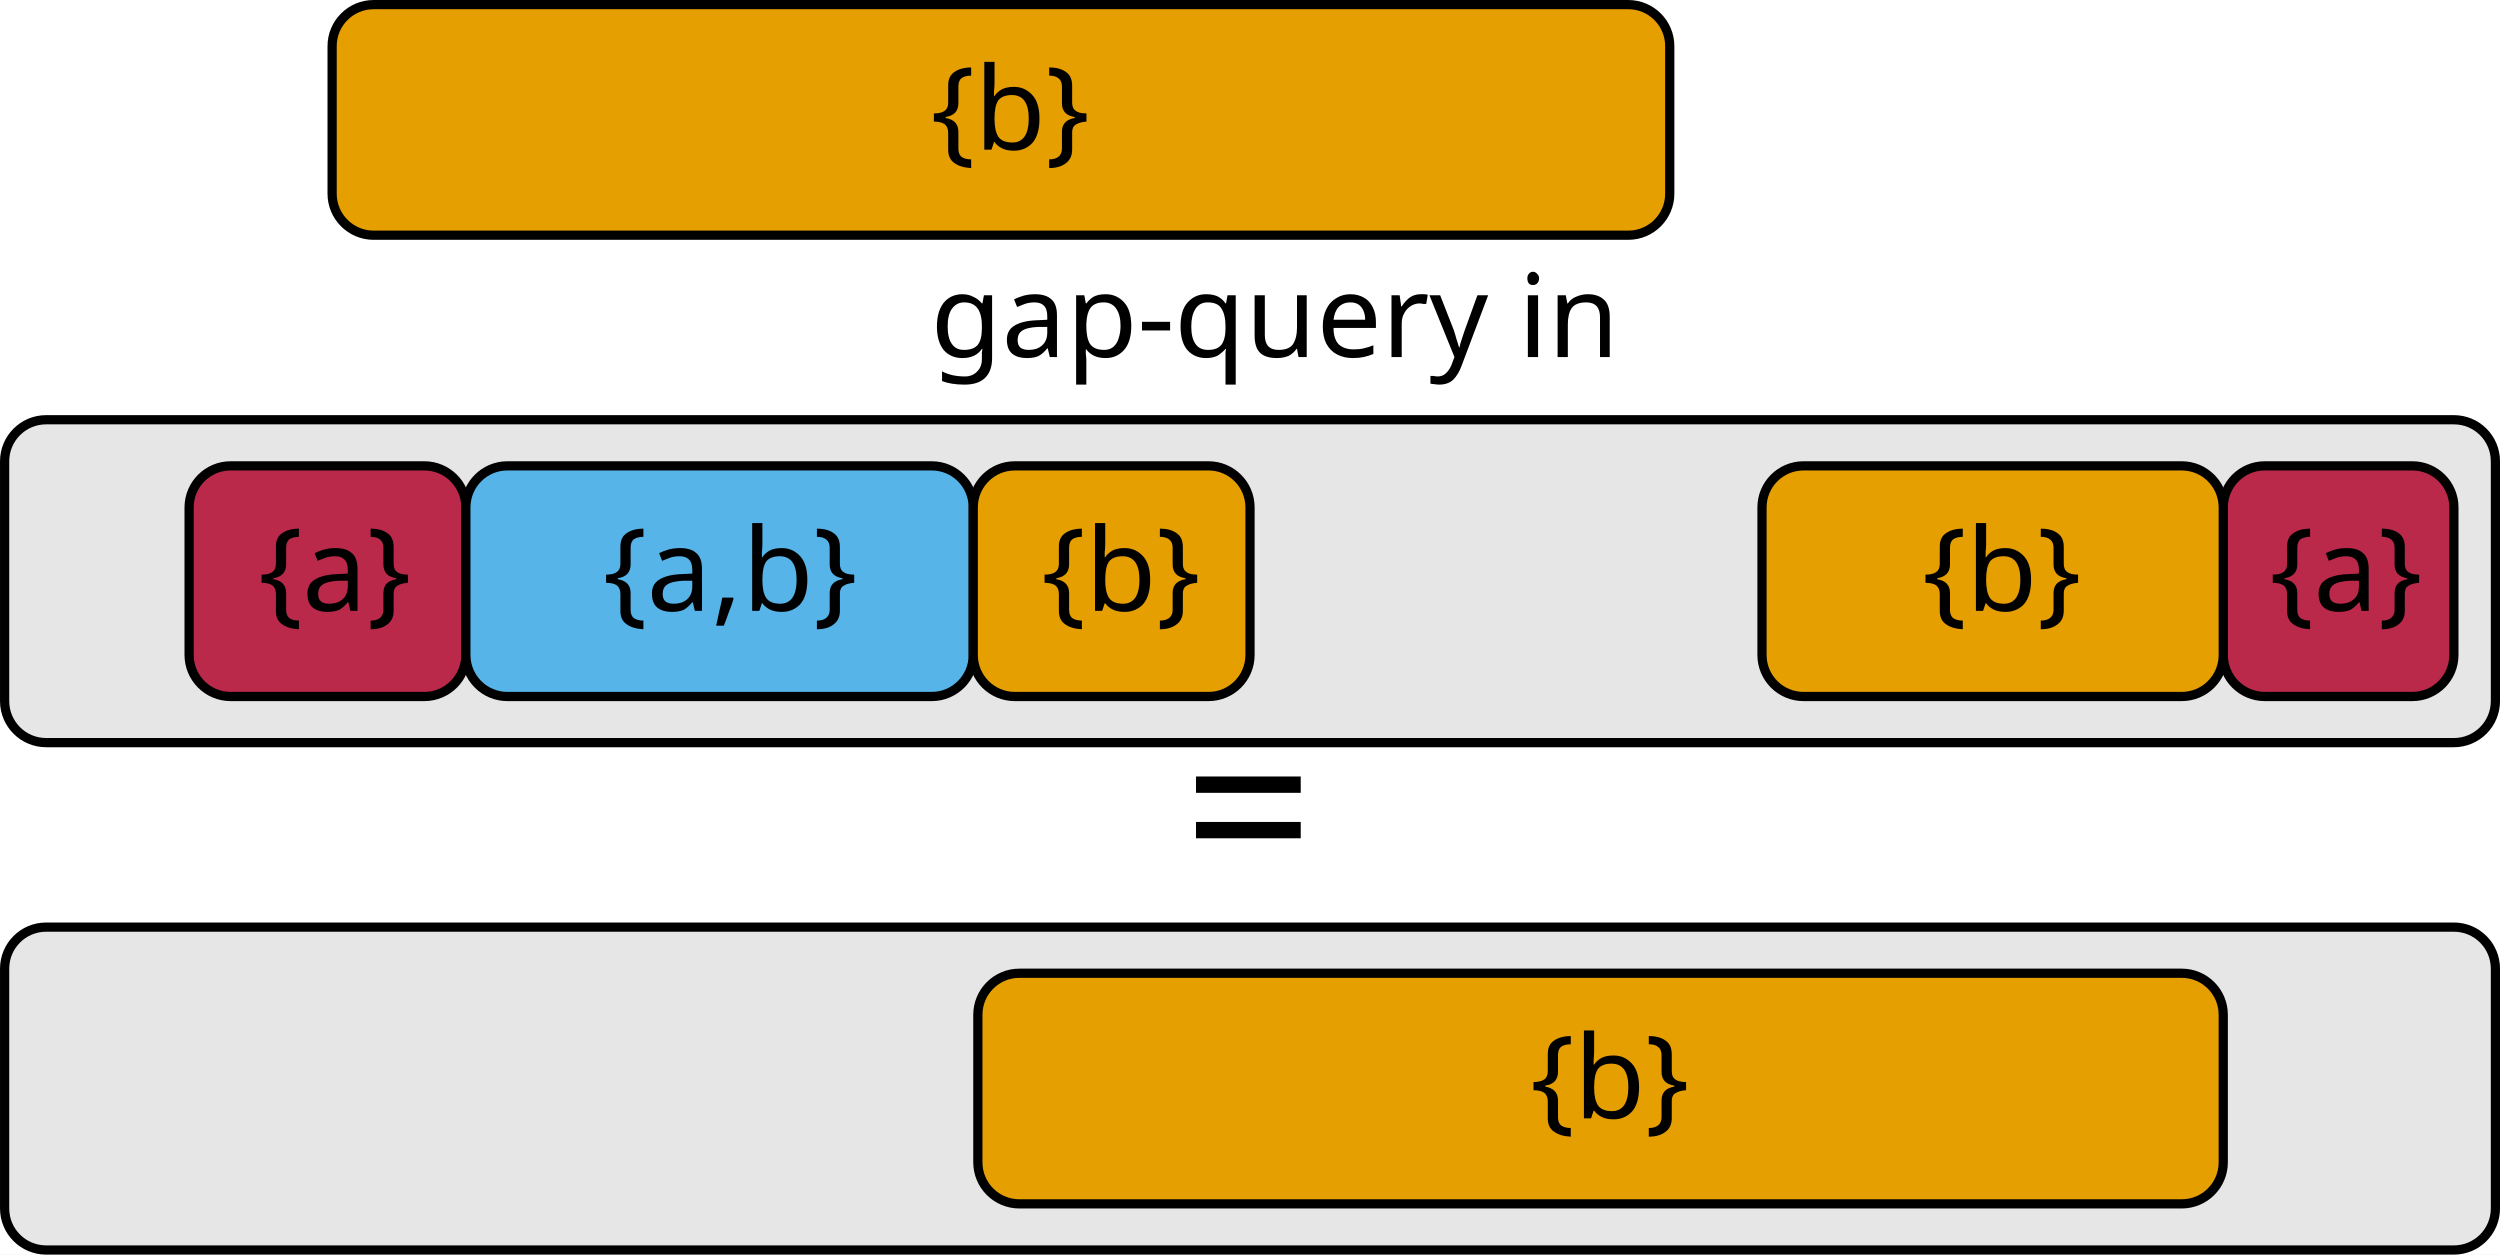
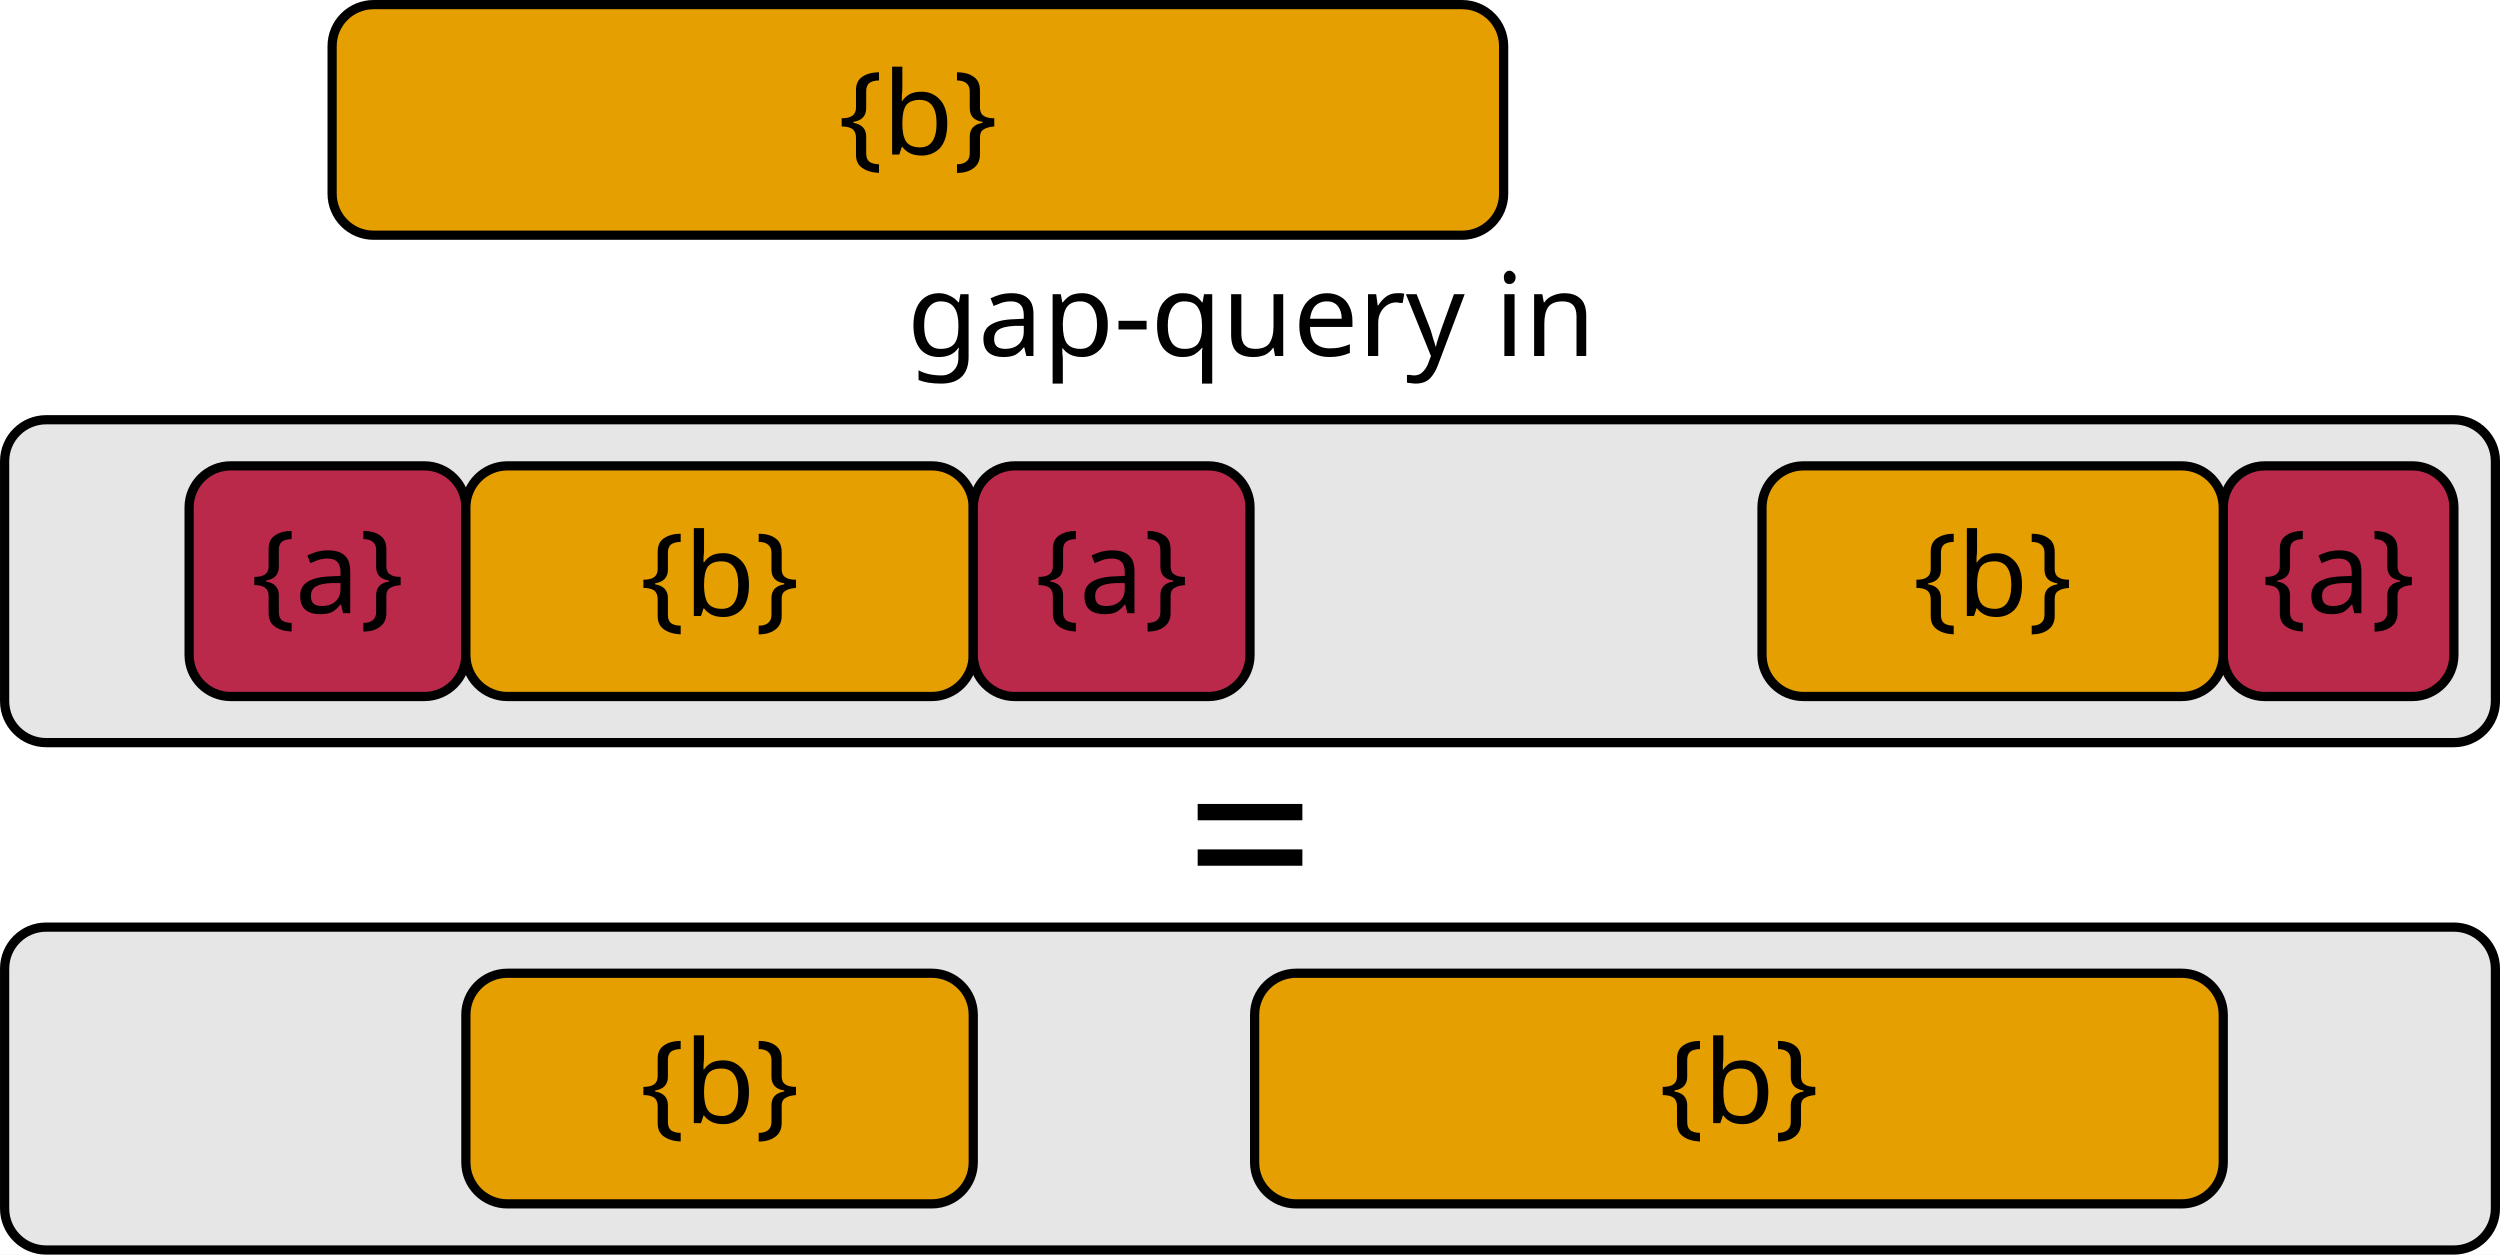
<svg xmlns="http://www.w3.org/2000/svg" width="76.482mm" height="38.382mm" viewBox="0 0 76.482 38.382" version="1.1" id="svg1695">
  <defs id="defs1692" />
  <g id="layer1" transform="translate(-31.50051,-154.9989)">
    <rect style="fill:#ffffff;stroke-width:0.265" id="rect1858" width="76.482" height="38.382" x="31.501" y="154.999" />
    <rect ry="1.27" y="167.84" x="31.642" height="9.878" width="76.2" id="rect4531" style="fill:#e6e6e6;fill-opacity:1;fill-rule:evenodd;stroke:#000000;stroke-width:0.282px;stroke-linecap:butt;stroke-linejoin:miter;stroke-opacity:1" />
    <rect ry="1.27" y="169.251" x="37.286" height="7.056" width="8.467" id="rect4533" style="color:#000000;clip-rule:nonzero;display:inline;overflow:visible;visibility:visible;isolation:auto;mix-blend-mode:normal;color-interpolation:sRGB;color-interpolation-filters:linearRGB;solid-color:#000000;solid-opacity:1;fill:#ba2949;fill-opacity:1;fill-rule:evenodd;stroke:#000000;stroke-width:0.282px;stroke-linecap:butt;stroke-linejoin:miter;stroke-miterlimit:4;stroke-dasharray:none;stroke-dashoffset:0;stroke-opacity:1;color-rendering:auto;image-rendering:auto;shape-rendering:auto;text-rendering:auto;enable-background:accumulate" />
-     <rect ry="1.27" y="169.251" x="45.753" height="7.056" width="15.522" id="rect4535" style="color:#000000;clip-rule:nonzero;display:inline;overflow:visible;visibility:visible;isolation:auto;mix-blend-mode:normal;color-interpolation:sRGB;color-interpolation-filters:linearRGB;solid-color:#000000;solid-opacity:1;fill:#56b4e9;fill-opacity:1;fill-rule:evenodd;stroke:#000000;stroke-width:0.282px;stroke-linecap:butt;stroke-linejoin:miter;stroke-miterlimit:4;stroke-dasharray:none;stroke-dashoffset:0;stroke-opacity:1;color-rendering:auto;image-rendering:auto;shape-rendering:auto;text-rendering:auto;enable-background:accumulate" />
-     <rect ry="1.27" y="169.251" x="61.275" height="7.056" width="8.467" id="rect4537" style="color:#000000;clip-rule:nonzero;display:inline;overflow:visible;visibility:visible;isolation:auto;mix-blend-mode:normal;color-interpolation:sRGB;color-interpolation-filters:linearRGB;solid-color:#000000;solid-opacity:1;fill:#e69f00;fill-opacity:1;fill-rule:evenodd;stroke:#000000;stroke-width:0.282px;stroke-linecap:butt;stroke-linejoin:miter;stroke-miterlimit:4;stroke-dasharray:none;stroke-dashoffset:0;stroke-opacity:1;color-rendering:auto;image-rendering:auto;shape-rendering:auto;text-rendering:auto;enable-background:accumulate" />
+     <rect ry="1.27" y="169.251" x="45.753" height="7.056" width="15.522" id="rect4535" style="color:#000000;clip-rule:nonzero;display:inline;overflow:visible;visibility:visible;isolation:auto;mix-blend-mode:normal;color-interpolation:sRGB;color-interpolation-filters:linearRGB;solid-color:#000000;solid-opacity:1;fill:#e69f00;fill-opacity:1;fill-rule:evenodd;stroke:#000000;stroke-width:0.282px;stroke-linecap:butt;stroke-linejoin:miter;stroke-miterlimit:4;stroke-dasharray:none;stroke-dashoffset:0;stroke-opacity:1;color-rendering:auto;image-rendering:auto;shape-rendering:auto;text-rendering:auto;enable-background:accumulate" />
+     <rect ry="1.27" y="169.251" x="61.275" height="7.056" width="8.467" id="rect4537" style="color:#000000;clip-rule:nonzero;display:inline;overflow:visible;visibility:visible;isolation:auto;mix-blend-mode:normal;color-interpolation:sRGB;color-interpolation-filters:linearRGB;solid-color:#000000;solid-opacity:1;fill:#ba2949;fill-opacity:1;fill-rule:evenodd;stroke:#000000;stroke-width:0.282px;stroke-linecap:butt;stroke-linejoin:miter;stroke-miterlimit:4;stroke-dasharray:none;stroke-dashoffset:0;stroke-opacity:1;color-rendering:auto;image-rendering:auto;shape-rendering:auto;text-rendering:auto;enable-background:accumulate" />
    <rect ry="1.27" y="169.251" x="99.516" height="7.056" width="7.056" id="rect4539" style="color:#000000;clip-rule:nonzero;display:inline;overflow:visible;visibility:visible;isolation:auto;mix-blend-mode:normal;color-interpolation:sRGB;color-interpolation-filters:linearRGB;solid-color:#000000;solid-opacity:1;fill:#ba2949;fill-opacity:1;fill-rule:evenodd;stroke:#000000;stroke-width:0.282px;stroke-linecap:butt;stroke-linejoin:miter;stroke-miterlimit:4;stroke-dasharray:none;stroke-dashoffset:0;stroke-opacity:1;color-rendering:auto;image-rendering:auto;shape-rendering:auto;text-rendering:auto;enable-background:accumulate" />
    <rect ry="1.27" y="183.362" x="31.642" height="9.878" width="76.2" id="rect4541" style="fill:#e6e6e6;fill-opacity:1;fill-rule:evenodd;stroke:#000000;stroke-width:0.282px;stroke-linecap:butt;stroke-linejoin:miter;stroke-opacity:1" />
-     <rect ry="1.27" y="155.14" x="41.661" height="7.055" width="40.922" id="rect4551" style="color:#000000;clip-rule:nonzero;display:inline;overflow:visible;visibility:visible;isolation:auto;mix-blend-mode:normal;color-interpolation:sRGB;color-interpolation-filters:linearRGB;solid-color:#000000;solid-opacity:1;fill:#e69f00;fill-opacity:1;fill-rule:evenodd;stroke:#000000;stroke-width:0.282px;stroke-linecap:butt;stroke-linejoin:miter;stroke-miterlimit:4;stroke-dasharray:none;stroke-dashoffset:0;stroke-opacity:1;color-rendering:auto;image-rendering:auto;shape-rendering:auto;text-rendering:auto;enable-background:accumulate" />
+     <rect ry="1.27" y="155.14" x="41.661" height="7.055" width="35.84" id="rect4551" style="color:#000000;clip-rule:nonzero;display:inline;overflow:visible;visibility:visible;isolation:auto;mix-blend-mode:normal;color-interpolation:sRGB;color-interpolation-filters:linearRGB;solid-color:#000000;solid-opacity:1;fill:#e69f00;fill-opacity:1;fill-rule:evenodd;stroke:#000000;stroke-width:0.282px;stroke-linecap:butt;stroke-linejoin:miter;stroke-miterlimit:4;stroke-dasharray:none;stroke-dashoffset:0;stroke-opacity:1;color-rendering:auto;image-rendering:auto;shape-rendering:auto;text-rendering:auto;enable-background:accumulate" />
    <rect style="color:#000000;clip-rule:nonzero;display:inline;overflow:visible;visibility:visible;isolation:auto;mix-blend-mode:normal;color-interpolation:sRGB;color-interpolation-filters:linearRGB;solid-color:#000000;solid-opacity:1;fill:#e69f00;fill-opacity:1;fill-rule:evenodd;stroke:#000000;stroke-width:0.282px;stroke-linecap:butt;stroke-linejoin:miter;stroke-miterlimit:4;stroke-dasharray:none;stroke-dashoffset:0;stroke-opacity:1;color-rendering:auto;image-rendering:auto;shape-rendering:auto;text-rendering:auto;enable-background:accumulate" id="rect4557" width="14.111" height="7.056" x="85.405" y="169.251" ry="1.27" />
-     <rect style="color:#000000;clip-rule:nonzero;display:inline;overflow:visible;visibility:visible;isolation:auto;mix-blend-mode:normal;color-interpolation:sRGB;color-interpolation-filters:linearRGB;solid-color:#000000;solid-opacity:1;fill:#e69f00;fill-opacity:1;fill-rule:evenodd;stroke:#000000;stroke-width:0.282px;stroke-linecap:butt;stroke-linejoin:miter;stroke-miterlimit:4;stroke-dasharray:none;stroke-dashoffset:0;stroke-opacity:1;color-rendering:auto;image-rendering:auto;shape-rendering:auto;text-rendering:auto;enable-background:accumulate" id="rect4559" width="38.1" height="7.056" x="61.416" y="184.773" ry="1.27" />
-     <text xml:space="preserve" style="font-style:normal;font-variant:normal;font-weight:normal;font-stretch:normal;font-size:6.99px;line-height:0%;font-family:sans-serif;-inkscape-font-specification:'sans-serif, Normal';font-variant-ligatures:normal;font-variant-caps:normal;font-variant-numeric:normal;font-variant-east-asian:normal;text-align:start;letter-spacing:0px;word-spacing:0px;writing-mode:lr-tb;text-anchor:start;fill:#000000;fill-opacity:1;stroke:none;stroke-width:0.559px;stroke-linecap:butt;stroke-linejoin:miter;stroke-opacity:1" x="67.701" y="182.162" id="text4936-9">
-       <tspan id="tspan4938-2" x="67.701" y="182.162" style="font-style:normal;font-variant:normal;font-weight:normal;font-stretch:normal;font-size:6.99px;line-height:1.25;font-family:sans-serif;-inkscape-font-specification:'sans-serif, Normal';font-variant-ligatures:normal;font-variant-caps:normal;font-variant-numeric:normal;font-variant-east-asian:normal;stroke-width:0.559px">=</tspan>
+     <rect style="color:#000000;clip-rule:nonzero;display:inline;overflow:visible;visibility:visible;isolation:auto;mix-blend-mode:normal;color-interpolation:sRGB;color-interpolation-filters:linearRGB;solid-color:#000000;solid-opacity:1;fill:#e69f00;fill-opacity:1;fill-rule:evenodd;stroke:#000000;stroke-width:0.282px;stroke-linecap:butt;stroke-linejoin:miter;stroke-miterlimit:4;stroke-dasharray:none;stroke-dashoffset:0;stroke-opacity:1;color-rendering:auto;image-rendering:auto;shape-rendering:auto;text-rendering:auto;enable-background:accumulate" id="rect4559" width="29.633" height="7.056" x="69.883" y="184.773" ry="1.27" />
+     <text xml:space="preserve" style="font-style:normal;font-variant:normal;font-weight:normal;font-stretch:normal;font-size:6.99px;line-height:0%;font-family:sans-serif;-inkscape-font-specification:'sans-serif, Normal';font-variant-ligatures:normal;font-variant-caps:normal;font-variant-numeric:normal;font-variant-east-asian:normal;text-align:start;letter-spacing:0px;word-spacing:0px;writing-mode:lr-tb;text-anchor:start;fill:#000000;fill-opacity:1;stroke:none;stroke-width:0.559px;stroke-linecap:butt;stroke-linejoin:miter;stroke-opacity:1" x="67.749" y="183.001" id="text4936-9">
+       <tspan id="tspan4938-2" x="67.749" y="183.001" style="font-style:normal;font-variant:normal;font-weight:normal;font-stretch:normal;font-size:6.99px;line-height:1.25;font-family:sans-serif;-inkscape-font-specification:'sans-serif, Normal';font-variant-ligatures:normal;font-variant-caps:normal;font-variant-numeric:normal;font-variant-east-asian:normal;stroke-width:0.559px">=</tspan>
    </text>
-     <text xml:space="preserve" style="font-style:normal;font-variant:normal;font-weight:normal;font-stretch:normal;font-size:3.528px;line-height:0%;font-family:sans-serif;-inkscape-font-specification:'sans-serif, Normal';font-variant-ligatures:normal;font-variant-caps:normal;font-variant-numeric:normal;font-variant-east-asian:normal;text-align:start;letter-spacing:0px;word-spacing:0px;writing-mode:lr-tb;text-anchor:start;fill:#000000;fill-opacity:1;stroke:none;stroke-width:0.282px;stroke-linecap:butt;stroke-linejoin:miter;stroke-opacity:1" x="59.977" y="165.919" id="text4940-9">
-       <tspan id="tspan4942-8" x="59.977" y="165.919" style="font-style:normal;font-variant:normal;font-weight:normal;font-stretch:normal;font-size:3.528px;line-height:1.25;font-family:sans-serif;-inkscape-font-specification:'sans-serif, Normal';font-variant-ligatures:normal;font-variant-caps:normal;font-variant-numeric:normal;font-variant-east-asian:normal;stroke-width:0.282px">gap-query in</tspan>
+     <text xml:space="preserve" style="font-style:normal;font-variant:normal;font-weight:normal;font-stretch:normal;font-size:3.528px;line-height:0%;font-family:sans-serif;-inkscape-font-specification:'sans-serif, Normal';font-variant-ligatures:normal;font-variant-caps:normal;font-variant-numeric:normal;font-variant-east-asian:normal;text-align:start;letter-spacing:0px;word-spacing:0px;writing-mode:lr-tb;text-anchor:start;fill:#000000;fill-opacity:1;stroke:none;stroke-width:0.282px;stroke-linecap:butt;stroke-linejoin:miter;stroke-opacity:1" x="59.259" y="165.894" id="text4940-9">
+       <tspan id="tspan4942-8" x="59.259" y="165.894" style="font-style:normal;font-variant:normal;font-weight:normal;font-stretch:normal;font-size:3.528px;line-height:1.25;font-family:sans-serif;-inkscape-font-specification:'sans-serif, Normal';font-variant-ligatures:normal;font-variant-caps:normal;font-variant-numeric:normal;font-variant-east-asian:normal;stroke-width:0.282px">gap-query in</tspan>
    </text>
-     <text xml:space="preserve" style="font-style:normal;font-variant:normal;font-weight:normal;font-stretch:normal;font-size:3.528px;line-height:0%;font-family:sans-serif;-inkscape-font-specification:'sans-serif, Normal';font-variant-ligatures:normal;font-variant-caps:normal;font-variant-numeric:normal;font-variant-east-asian:normal;text-align:start;letter-spacing:0px;word-spacing:0px;writing-mode:lr-tb;text-anchor:start;fill:#000000;fill-opacity:1;stroke:none;stroke-width:0.282px;stroke-linecap:butt;stroke-linejoin:miter;stroke-opacity:1" x="39.412" y="173.691" id="text4565-92">
-       <tspan id="tspan4567-75" x="39.412" y="173.691" style="font-style:normal;font-variant:normal;font-weight:normal;font-stretch:normal;font-size:3.528px;line-height:1.25;font-family:sans-serif;-inkscape-font-specification:'sans-serif, Normal';font-variant-ligatures:normal;font-variant-caps:normal;font-variant-numeric:normal;font-variant-east-asian:normal;stroke-width:0.282px">{a}</tspan>
+     <text xml:space="preserve" style="font-style:normal;font-variant:normal;font-weight:normal;font-stretch:normal;font-size:3.528px;line-height:0%;font-family:sans-serif;-inkscape-font-specification:'sans-serif, Normal';font-variant-ligatures:normal;font-variant-caps:normal;font-variant-numeric:normal;font-variant-east-asian:normal;text-align:start;letter-spacing:0px;word-spacing:0px;writing-mode:lr-tb;text-anchor:start;fill:#000000;fill-opacity:1;stroke:none;stroke-width:0.282px;stroke-linecap:butt;stroke-linejoin:miter;stroke-opacity:1" x="39.189" y="173.76" id="text4565-92">
+       <tspan id="tspan4567-75" x="39.189" y="173.76" style="font-style:normal;font-variant:normal;font-weight:normal;font-stretch:normal;font-size:3.528px;line-height:1.25;font-family:sans-serif;-inkscape-font-specification:'sans-serif, Normal';font-variant-ligatures:normal;font-variant-caps:normal;font-variant-numeric:normal;font-variant-east-asian:normal;stroke-width:0.282px">{a}</tspan>
    </text>
-     <text xml:space="preserve" style="font-style:normal;font-variant:normal;font-weight:normal;font-stretch:normal;font-size:3.528px;line-height:0%;font-family:sans-serif;-inkscape-font-specification:'sans-serif, Normal';font-variant-ligatures:normal;font-variant-caps:normal;font-variant-numeric:normal;font-variant-east-asian:normal;text-align:start;letter-spacing:0px;word-spacing:0px;writing-mode:lr-tb;text-anchor:start;fill:#000000;fill-opacity:1;stroke:none;stroke-width:0.282px;stroke-linecap:butt;stroke-linejoin:miter;stroke-opacity:1" x="59.975" y="159.58" id="text4565-33">
-       <tspan id="tspan4567-51" x="59.975" y="159.58" style="font-style:normal;font-variant:normal;font-weight:normal;font-stretch:normal;font-size:3.528px;line-height:1.25;font-family:sans-serif;-inkscape-font-specification:'sans-serif, Normal';font-variant-ligatures:normal;font-variant-caps:normal;font-variant-numeric:normal;font-variant-east-asian:normal;stroke-width:0.282px">{b}</tspan>
+     <text xml:space="preserve" style="font-style:normal;font-variant:normal;font-weight:normal;font-stretch:normal;font-size:3.528px;line-height:0%;font-family:sans-serif;-inkscape-font-specification:'sans-serif, Normal';font-variant-ligatures:normal;font-variant-caps:normal;font-variant-numeric:normal;font-variant-east-asian:normal;text-align:start;letter-spacing:0px;word-spacing:0px;writing-mode:lr-tb;text-anchor:start;fill:#000000;fill-opacity:1;stroke:none;stroke-width:0.282px;stroke-linecap:butt;stroke-linejoin:miter;stroke-opacity:1" x="57.155" y="159.73" id="text4565-33">
+       <tspan id="tspan4567-51" x="57.155" y="159.73" style="font-style:normal;font-variant:normal;font-weight:normal;font-stretch:normal;font-size:3.528px;line-height:1.25;font-family:sans-serif;-inkscape-font-specification:'sans-serif, Normal';font-variant-ligatures:normal;font-variant-caps:normal;font-variant-numeric:normal;font-variant-east-asian:normal;stroke-width:0.282px">{b}</tspan>
    </text>
-     <text xml:space="preserve" style="font-style:normal;font-variant:normal;font-weight:normal;font-stretch:normal;font-size:3.528px;line-height:0%;font-family:sans-serif;-inkscape-font-specification:'sans-serif, Normal';font-variant-ligatures:normal;font-variant-caps:normal;font-variant-numeric:normal;font-variant-east-asian:normal;text-align:start;letter-spacing:0px;word-spacing:0px;writing-mode:lr-tb;text-anchor:start;fill:#000000;fill-opacity:1;stroke:none;stroke-width:0.282px;stroke-linecap:butt;stroke-linejoin:miter;stroke-opacity:1" x="49.949" y="173.691" id="text4565-00">
-       <tspan id="tspan4567-35" x="49.949" y="173.691" style="font-style:normal;font-variant:normal;font-weight:normal;font-stretch:normal;font-size:3.528px;line-height:1.25;font-family:sans-serif;-inkscape-font-specification:'sans-serif, Normal';font-variant-ligatures:normal;font-variant-caps:normal;font-variant-numeric:normal;font-variant-east-asian:normal;stroke-width:0.282px">{a,b}</tspan>
+     <text xml:space="preserve" style="font-style:normal;font-variant:normal;font-weight:normal;font-stretch:normal;font-size:3.528px;line-height:0%;font-family:sans-serif;-inkscape-font-specification:'sans-serif, Normal';font-variant-ligatures:normal;font-variant-caps:normal;font-variant-numeric:normal;font-variant-east-asian:normal;text-align:start;letter-spacing:0px;word-spacing:0px;writing-mode:lr-tb;text-anchor:start;fill:#000000;fill-opacity:1;stroke:none;stroke-width:0.282px;stroke-linecap:butt;stroke-linejoin:miter;stroke-opacity:1" x="51.089" y="173.841" id="text4565-00">
+       <tspan id="tspan4567-35" x="51.089" y="173.841" style="font-style:normal;font-variant:normal;font-weight:normal;font-stretch:normal;font-size:3.528px;line-height:1.25;font-family:sans-serif;-inkscape-font-specification:'sans-serif, Normal';font-variant-ligatures:normal;font-variant-caps:normal;font-variant-numeric:normal;font-variant-east-asian:normal;stroke-width:0.282px">{b}</tspan>
    </text>
-     <text xml:space="preserve" style="font-style:normal;font-variant:normal;font-weight:normal;font-stretch:normal;font-size:3.528px;line-height:0%;font-family:sans-serif;-inkscape-font-specification:'sans-serif, Normal';font-variant-ligatures:normal;font-variant-caps:normal;font-variant-numeric:normal;font-variant-east-asian:normal;text-align:start;letter-spacing:0px;word-spacing:0px;writing-mode:lr-tb;text-anchor:start;fill:#000000;fill-opacity:1;stroke:none;stroke-width:0.282px;stroke-linecap:butt;stroke-linejoin:miter;stroke-opacity:1" x="63.362" y="173.691" id="text4565-574">
-       <tspan id="tspan4567-59" x="63.362" y="173.691" style="font-style:normal;font-variant:normal;font-weight:normal;font-stretch:normal;font-size:3.528px;line-height:1.25;font-family:sans-serif;-inkscape-font-specification:'sans-serif, Normal';font-variant-ligatures:normal;font-variant-caps:normal;font-variant-numeric:normal;font-variant-east-asian:normal;stroke-width:0.282px">{b}</tspan>
+     <text xml:space="preserve" style="font-style:normal;font-variant:normal;font-weight:normal;font-stretch:normal;font-size:3.528px;line-height:0%;font-family:sans-serif;-inkscape-font-specification:'sans-serif, Normal';font-variant-ligatures:normal;font-variant-caps:normal;font-variant-numeric:normal;font-variant-east-asian:normal;text-align:start;letter-spacing:0px;word-spacing:0px;writing-mode:lr-tb;text-anchor:start;fill:#000000;fill-opacity:1;stroke:none;stroke-width:0.282px;stroke-linecap:butt;stroke-linejoin:miter;stroke-opacity:1" x="63.178" y="173.76" id="text4565-574">
+       <tspan id="tspan4567-59" x="63.178" y="173.76" style="font-style:normal;font-variant:normal;font-weight:normal;font-stretch:normal;font-size:3.528px;line-height:1.25;font-family:sans-serif;-inkscape-font-specification:'sans-serif, Normal';font-variant-ligatures:normal;font-variant-caps:normal;font-variant-numeric:normal;font-variant-east-asian:normal;stroke-width:0.282px">{a}</tspan>
    </text>
-     <text xml:space="preserve" style="font-style:normal;font-variant:normal;font-weight:normal;font-stretch:normal;font-size:3.528px;line-height:0%;font-family:sans-serif;-inkscape-font-specification:'sans-serif, Normal';font-variant-ligatures:normal;font-variant-caps:normal;font-variant-numeric:normal;font-variant-east-asian:normal;text-align:start;letter-spacing:0px;word-spacing:0px;writing-mode:lr-tb;text-anchor:start;fill:#000000;fill-opacity:1;stroke:none;stroke-width:0.282px;stroke-linecap:butt;stroke-linejoin:miter;stroke-opacity:1" x="90.314" y="173.691" id="text4565-83">
-       <tspan id="tspan4567-99" x="90.314" y="173.691" style="font-style:normal;font-variant:normal;font-weight:normal;font-stretch:normal;font-size:3.528px;line-height:1.25;font-family:sans-serif;-inkscape-font-specification:'sans-serif, Normal';font-variant-ligatures:normal;font-variant-caps:normal;font-variant-numeric:normal;font-variant-east-asian:normal;stroke-width:0.282px">{b}</tspan>
+     <text xml:space="preserve" style="font-style:normal;font-variant:normal;font-weight:normal;font-stretch:normal;font-size:3.528px;line-height:0%;font-family:sans-serif;-inkscape-font-specification:'sans-serif, Normal';font-variant-ligatures:normal;font-variant-caps:normal;font-variant-numeric:normal;font-variant-east-asian:normal;text-align:start;letter-spacing:0px;word-spacing:0px;writing-mode:lr-tb;text-anchor:start;fill:#000000;fill-opacity:1;stroke:none;stroke-width:0.282px;stroke-linecap:butt;stroke-linejoin:miter;stroke-opacity:1" x="90.035" y="173.841" id="text4565-83">
+       <tspan id="tspan4567-99" x="90.035" y="173.841" style="font-style:normal;font-variant:normal;font-weight:normal;font-stretch:normal;font-size:3.528px;line-height:1.25;font-family:sans-serif;-inkscape-font-specification:'sans-serif, Normal';font-variant-ligatures:normal;font-variant-caps:normal;font-variant-numeric:normal;font-variant-east-asian:normal;stroke-width:0.282px">{b}</tspan>
    </text>
-     <text xml:space="preserve" style="font-style:normal;font-variant:normal;font-weight:normal;font-stretch:normal;font-size:3.528px;line-height:0%;font-family:sans-serif;-inkscape-font-specification:'sans-serif, Normal';font-variant-ligatures:normal;font-variant-caps:normal;font-variant-numeric:normal;font-variant-east-asian:normal;text-align:start;letter-spacing:0px;word-spacing:0px;writing-mode:lr-tb;text-anchor:start;fill:#000000;fill-opacity:1;stroke:none;stroke-width:0.282px;stroke-linecap:butt;stroke-linejoin:miter;stroke-opacity:1" x="100.936" y="173.691" id="text4565-04">
-       <tspan id="tspan4567-261" x="100.936" y="173.691" style="font-style:normal;font-variant:normal;font-weight:normal;font-stretch:normal;font-size:3.528px;line-height:1.25;font-family:sans-serif;-inkscape-font-specification:'sans-serif, Normal';font-variant-ligatures:normal;font-variant-caps:normal;font-variant-numeric:normal;font-variant-east-asian:normal;stroke-width:0.282px">{a}</tspan>
+     <text xml:space="preserve" style="font-style:normal;font-variant:normal;font-weight:normal;font-stretch:normal;font-size:3.528px;line-height:0%;font-family:sans-serif;-inkscape-font-specification:'sans-serif, Normal';font-variant-ligatures:normal;font-variant-caps:normal;font-variant-numeric:normal;font-variant-east-asian:normal;text-align:start;letter-spacing:0px;word-spacing:0px;writing-mode:lr-tb;text-anchor:start;fill:#000000;fill-opacity:1;stroke:none;stroke-width:0.282px;stroke-linecap:butt;stroke-linejoin:miter;stroke-opacity:1" x="100.714" y="173.76" id="text4565-04">
+       <tspan id="tspan4567-261" x="100.714" y="173.76" style="font-style:normal;font-variant:normal;font-weight:normal;font-stretch:normal;font-size:3.528px;line-height:1.25;font-family:sans-serif;-inkscape-font-specification:'sans-serif, Normal';font-variant-ligatures:normal;font-variant-caps:normal;font-variant-numeric:normal;font-variant-east-asian:normal;stroke-width:0.282px">{a}</tspan>
    </text>
-     <text xml:space="preserve" style="font-style:normal;font-variant:normal;font-weight:normal;font-stretch:normal;font-size:3.528px;line-height:0%;font-family:sans-serif;-inkscape-font-specification:'sans-serif, Normal';font-variant-ligatures:normal;font-variant-caps:normal;font-variant-numeric:normal;font-variant-east-asian:normal;text-align:start;letter-spacing:0px;word-spacing:0px;writing-mode:lr-tb;text-anchor:start;fill:#000000;fill-opacity:1;stroke:none;stroke-width:0.282px;stroke-linecap:butt;stroke-linejoin:miter;stroke-opacity:1" x="78.319" y="189.213" id="text4565-65">
-       <tspan id="tspan4567-72" x="78.319" y="189.213" style="font-style:normal;font-variant:normal;font-weight:normal;font-stretch:normal;font-size:3.528px;line-height:1.25;font-family:sans-serif;-inkscape-font-specification:'sans-serif, Normal';font-variant-ligatures:normal;font-variant-caps:normal;font-variant-numeric:normal;font-variant-east-asian:normal;stroke-width:0.282px">{b}</tspan>
+     <text xml:space="preserve" style="font-style:normal;font-variant:normal;font-weight:normal;font-stretch:normal;font-size:3.528px;line-height:0%;font-family:sans-serif;-inkscape-font-specification:'sans-serif, Normal';font-variant-ligatures:normal;font-variant-caps:normal;font-variant-numeric:normal;font-variant-east-asian:normal;text-align:start;letter-spacing:0px;word-spacing:0px;writing-mode:lr-tb;text-anchor:start;fill:#000000;fill-opacity:1;stroke:none;stroke-width:0.282px;stroke-linecap:butt;stroke-linejoin:miter;stroke-opacity:1" x="82.274" y="189.363" id="text4565-65">
+       <tspan id="tspan4567-72" x="82.274" y="189.363" style="font-style:normal;font-variant:normal;font-weight:normal;font-stretch:normal;font-size:3.528px;line-height:1.25;font-family:sans-serif;-inkscape-font-specification:'sans-serif, Normal';font-variant-ligatures:normal;font-variant-caps:normal;font-variant-numeric:normal;font-variant-east-asian:normal;stroke-width:0.282px">{b}</tspan>
+     </text>
+     <rect ry="1.27" y="184.773" x="45.753" height="7.056" width="15.522" id="rect1" style="color:#000000;clip-rule:nonzero;display:inline;overflow:visible;visibility:visible;isolation:auto;mix-blend-mode:normal;color-interpolation:sRGB;color-interpolation-filters:linearRGB;solid-color:#000000;solid-opacity:1;fill:#e69f00;fill-opacity:1;fill-rule:evenodd;stroke:#000000;stroke-width:0.282px;stroke-linecap:butt;stroke-linejoin:miter;stroke-miterlimit:4;stroke-dasharray:none;stroke-dashoffset:0;stroke-opacity:1;color-rendering:auto;image-rendering:auto;shape-rendering:auto;text-rendering:auto;enable-background:accumulate" />
+     <text xml:space="preserve" style="font-style:normal;font-variant:normal;font-weight:normal;font-stretch:normal;font-size:3.528px;line-height:0%;font-family:sans-serif;-inkscape-font-specification:'sans-serif, Normal';font-variant-ligatures:normal;font-variant-caps:normal;font-variant-numeric:normal;font-variant-east-asian:normal;text-align:start;letter-spacing:0px;word-spacing:0px;writing-mode:lr-tb;text-anchor:start;fill:#000000;fill-opacity:1;stroke:none;stroke-width:0.282px;stroke-linecap:butt;stroke-linejoin:miter;stroke-opacity:1" x="51.089" y="189.363" id="text1">
+       <tspan id="tspan1" x="51.089" y="189.363" style="font-style:normal;font-variant:normal;font-weight:normal;font-stretch:normal;font-size:3.528px;line-height:1.25;font-family:sans-serif;-inkscape-font-specification:'sans-serif, Normal';font-variant-ligatures:normal;font-variant-caps:normal;font-variant-numeric:normal;font-variant-east-asian:normal;stroke-width:0.282px">{b}</tspan>
    </text>
  </g>
</svg>
